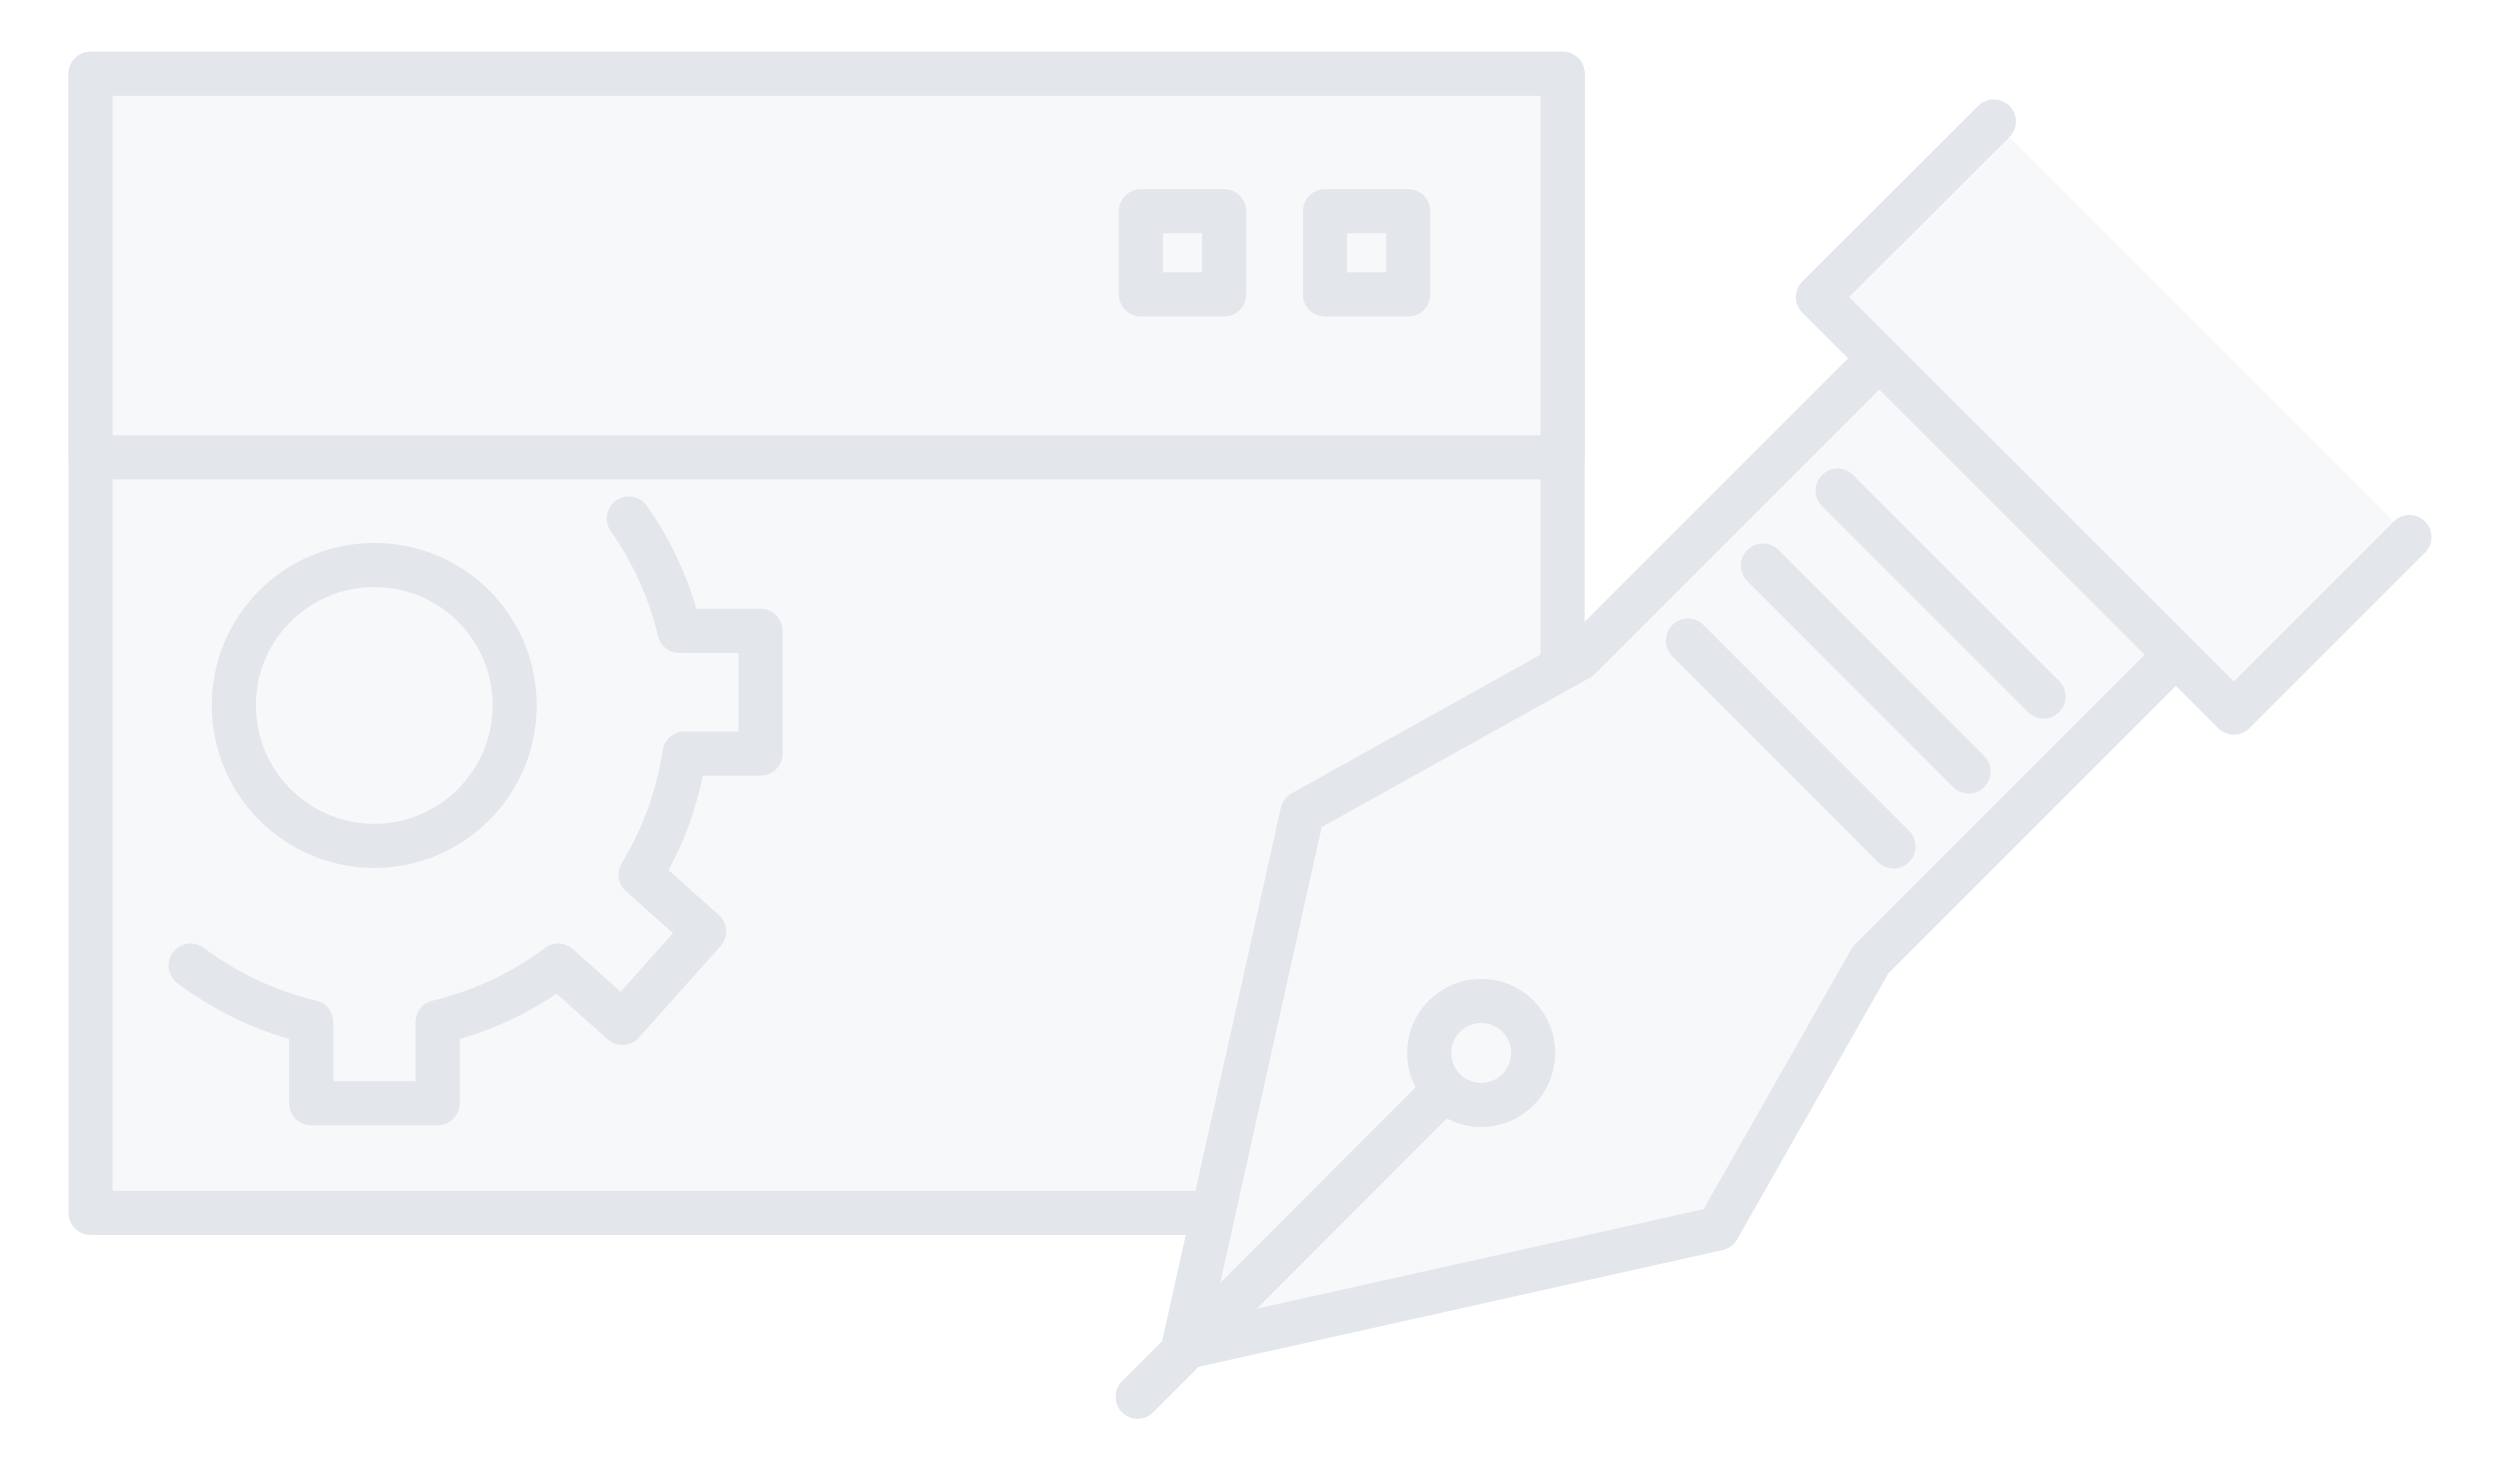
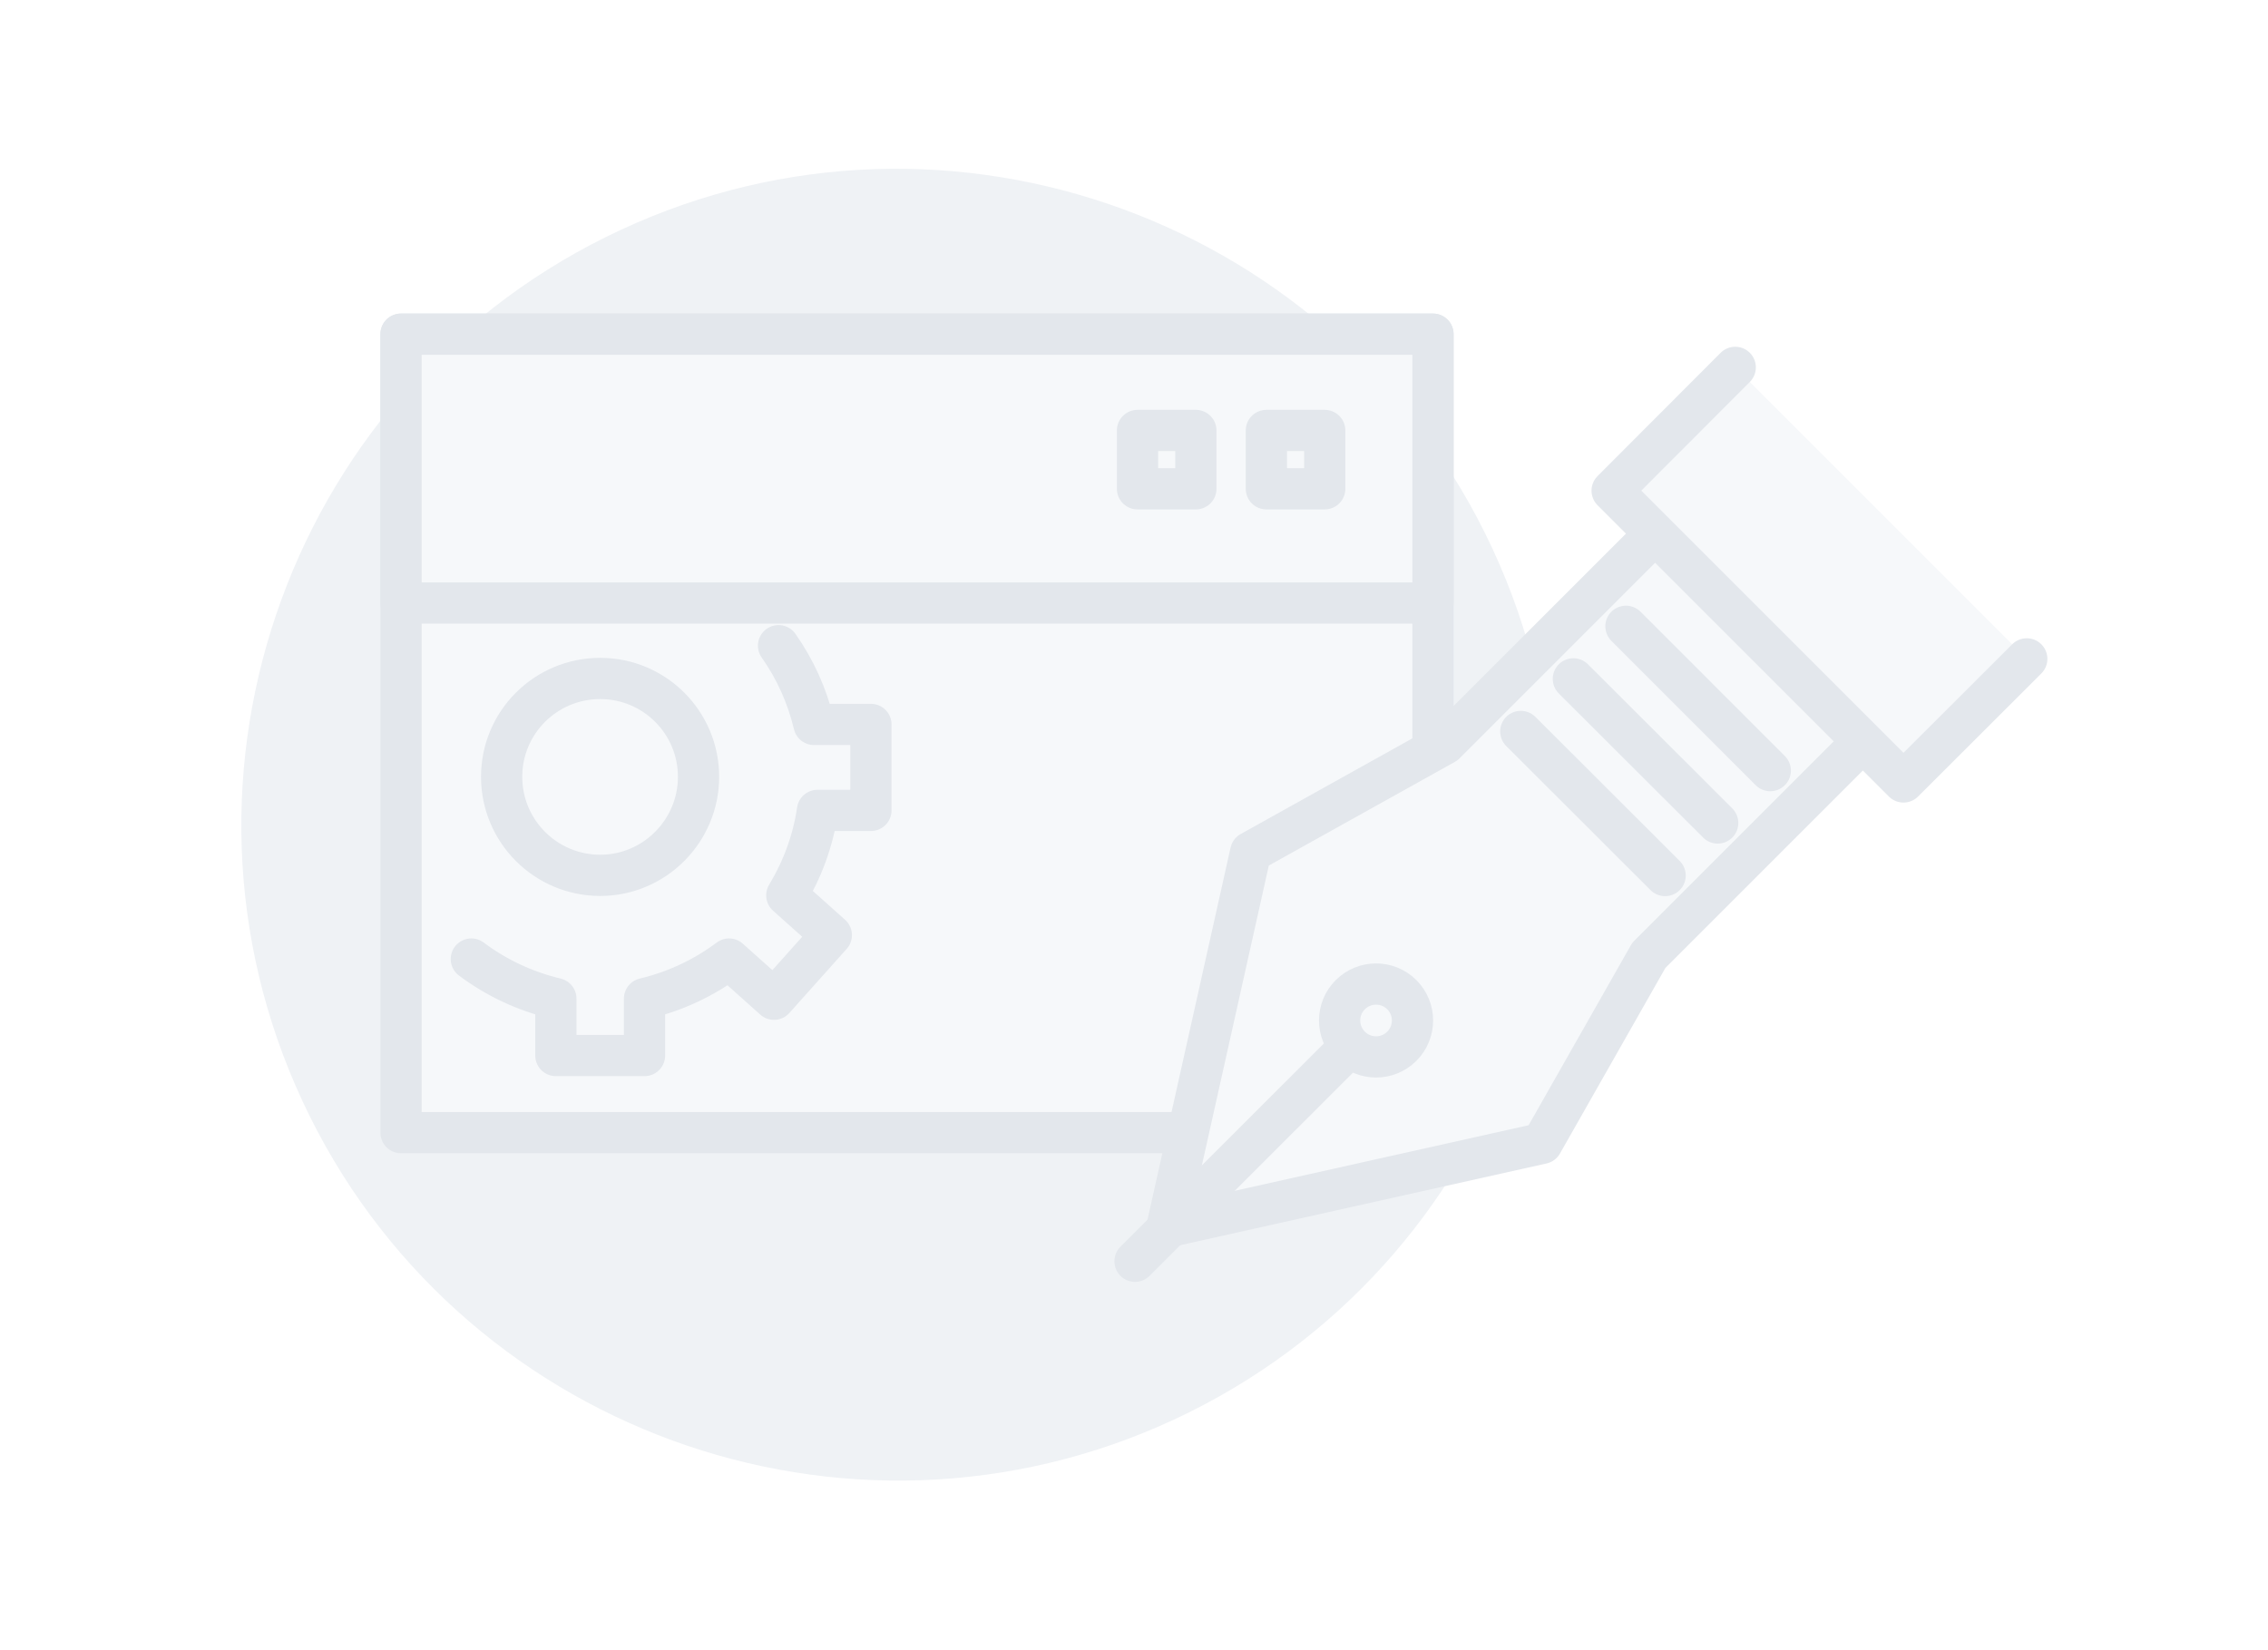
- <svg xmlns="http://www.w3.org/2000/svg" id="_레이어_1" data-name="레이어 1" viewBox="0 0 85 50">
+ <svg xmlns="http://www.w3.org/2000/svg" id="_레이어_1" data-name="레이어 1" viewBox="0 0 110 80">
  <defs>
    <style>
      .cls-1 {
-         fill: none;
-       }
- 
-       .cls-1, .cls-2 {
-         stroke: #e3e7ec;
-         stroke-linecap: round;
-         stroke-linejoin: round;
-         stroke-width: 1.5px;
+         fill: #eff2f5;
      }

      .cls-2 {
        fill: #f6f8fa;
      }
+ 
+       .cls-2, .cls-3 {
+         stroke: #e3e7ec;
+         stroke-linecap: round;
+         stroke-linejoin: round;
+         stroke-width: 2px;
+       }
+ 
+       .cls-3 {
+         fill: none;
+       }
    </style>
  </defs>
+   <path class="cls-1" d="M72.38,26.6c7.4,15.91.47,34.86-15.44,42.26-15.91,7.39-34.87.46-42.27-15.45-7.4-15.91-.47-34.87,15.44-42.26,15.91-7.4,34.87-.46,42.27,15.45Z" />
  <g>
-     <rect class="cls-2" x="3.08" y="2.51" width="50.05" height="38.73" />
-     <path class="cls-1" d="M6.48,32.83c1.2.9,2.59,1.56,4.1,1.92v2.76h4.3v-2.76c1.51-.36,2.9-1.02,4.1-1.92l2.18,1.95,2.78-3.11-2.16-1.93c.75-1.24,1.27-2.63,1.49-4.12h2.59v-4.17h-2.76c-.33-1.39-.92-2.69-1.72-3.82M12.73,28.76c-2.64,0-4.78-2.14-4.78-4.78s2.14-4.77,4.78-4.77,4.77,2.14,4.77,4.77-2.14,4.78-4.77,4.78Z" />
-     <rect class="cls-2" x="3.08" y="2.51" width="50.05" height="13.04" />
-     <rect class="cls-1" x="38.79" y="7.18" width="2.83" height="2.83" />
-     <rect class="cls-1" x="45.05" y="7.18" width="2.83" height="2.83" />
+     <rect class="cls-2" x="19.45" y="16.21" width="50.05" height="38.73" />
+     <path class="cls-3" d="M22.86,46.52c1.2.9,2.59,1.56,4.1,1.92v2.76h4.3v-2.76c1.51-.36,2.9-1.02,4.1-1.92l2.18,1.95,2.78-3.11-2.16-1.93c.75-1.24,1.27-2.63,1.49-4.12h2.59v-4.17h-2.76c-.33-1.39-.92-2.69-1.72-3.82M29.11,42.46c-2.64,0-4.78-2.14-4.78-4.78s2.14-4.77,4.78-4.77,4.77,2.14,4.77,4.77-2.14,4.78-4.77,4.78Z" />
+     <rect class="cls-2" x="19.45" y="16.21" width="50.05" height="13.04" />
+     <rect class="cls-3" x="55.17" y="20.88" width="2.83" height="2.83" />
+     <rect class="cls-3" x="61.42" y="20.88" width="2.83" height="2.83" />
  </g>
  <g>
-     <polygon class="cls-2" points="40.23 45.82 58.41 41.77 63.6 32.64 77.34 18.9 67.26 8.82 53.7 22.38 44.28 27.63 40.23 45.82" />
-     <line class="cls-1" x1="50.36" y1="35.8" x2="38.68" y2="47.49" />
-     <path class="cls-2" d="M49.11,34.55c.69-.69,1.81-.69,2.5,0,.69.69.69,1.81,0,2.5-.69.69-1.81.69-2.5,0-.69-.69-.69-1.81,0-2.5Z" />
-     <line class="cls-1" x1="64.38" y1="28.78" x2="57.39" y2="21.78" />
-     <line class="cls-1" x1="66.93" y1="26.23" x2="59.94" y2="19.23" />
-     <line class="cls-1" x1="69.48" y1="23.68" x2="62.48" y2="16.68" />
-     <polyline class="cls-2" points="81.92 18.26 75.95 24.23 61.81 10.1 67.79 4.13" />
+     <polygon class="cls-2" points="56.6 59.52 74.79 55.46 79.97 46.34 93.71 32.6 83.64 22.52 70.08 36.08 60.66 41.33 56.6 59.52" />
+     <line class="cls-3" x1="66.74" y1="49.5" x2="55.05" y2="61.18" />
+     <path class="cls-2" d="M65.49,48.25c.69-.69,1.81-.69,2.5,0,.69.69.69,1.81,0,2.5-.69.69-1.81.69-2.5,0-.69-.69-.69-1.81,0-2.5Z" />
+     <line class="cls-3" x1="80.76" y1="42.47" x2="73.76" y2="35.48" />
+     <line class="cls-3" x1="83.31" y1="39.92" x2="76.31" y2="32.93" />
+     <line class="cls-3" x1="85.86" y1="37.38" x2="78.86" y2="30.38" />
+     <polyline class="cls-2" points="98.3 31.96 92.32 37.93 78.19 23.8 84.16 17.82" />
  </g>
</svg>
